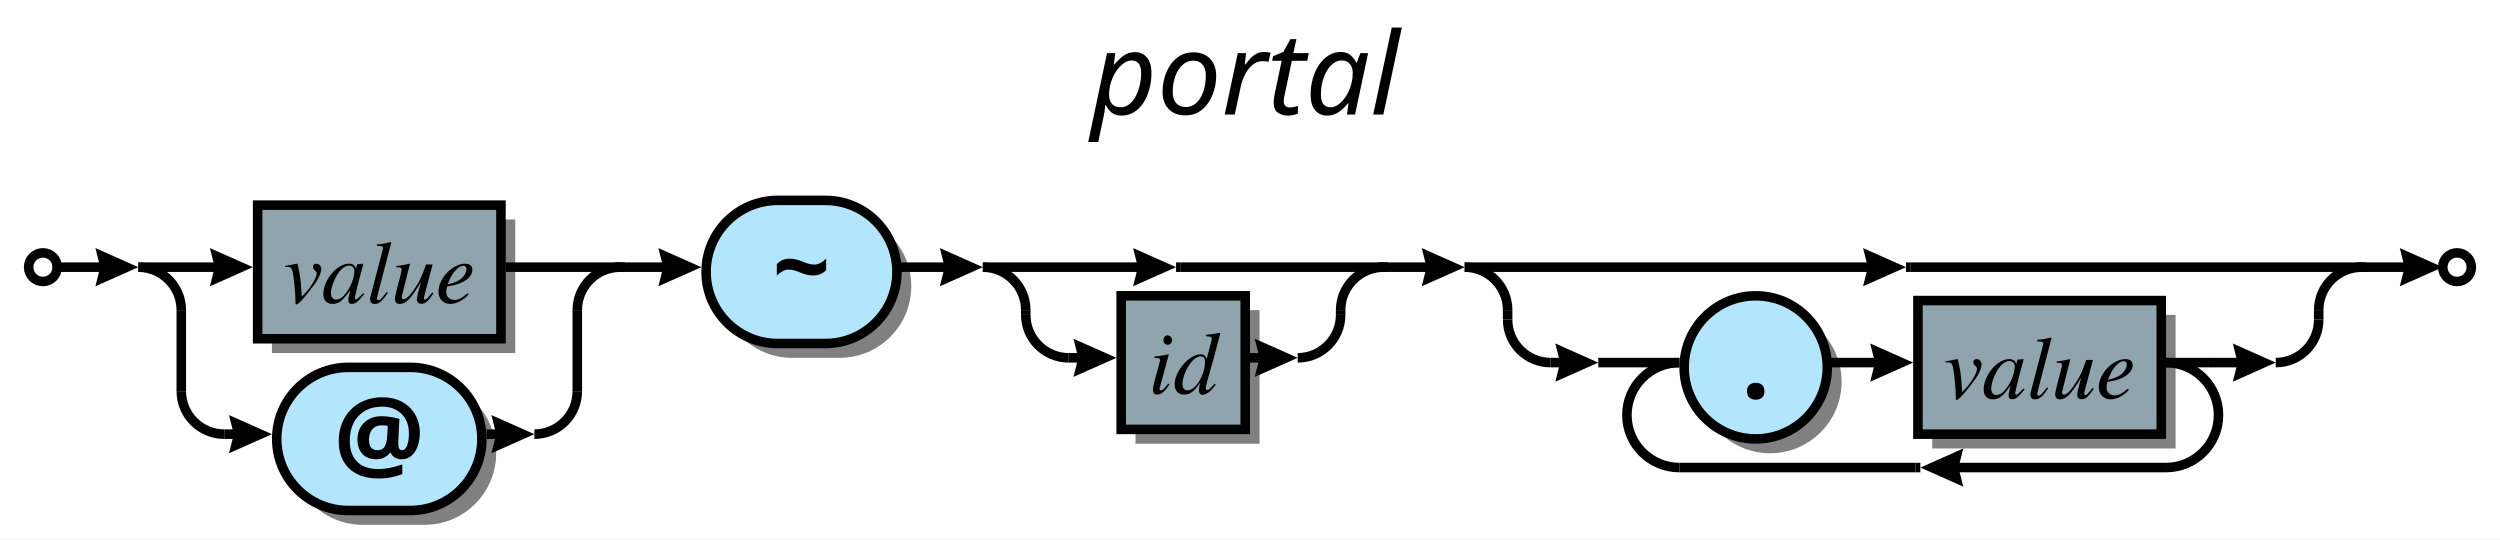
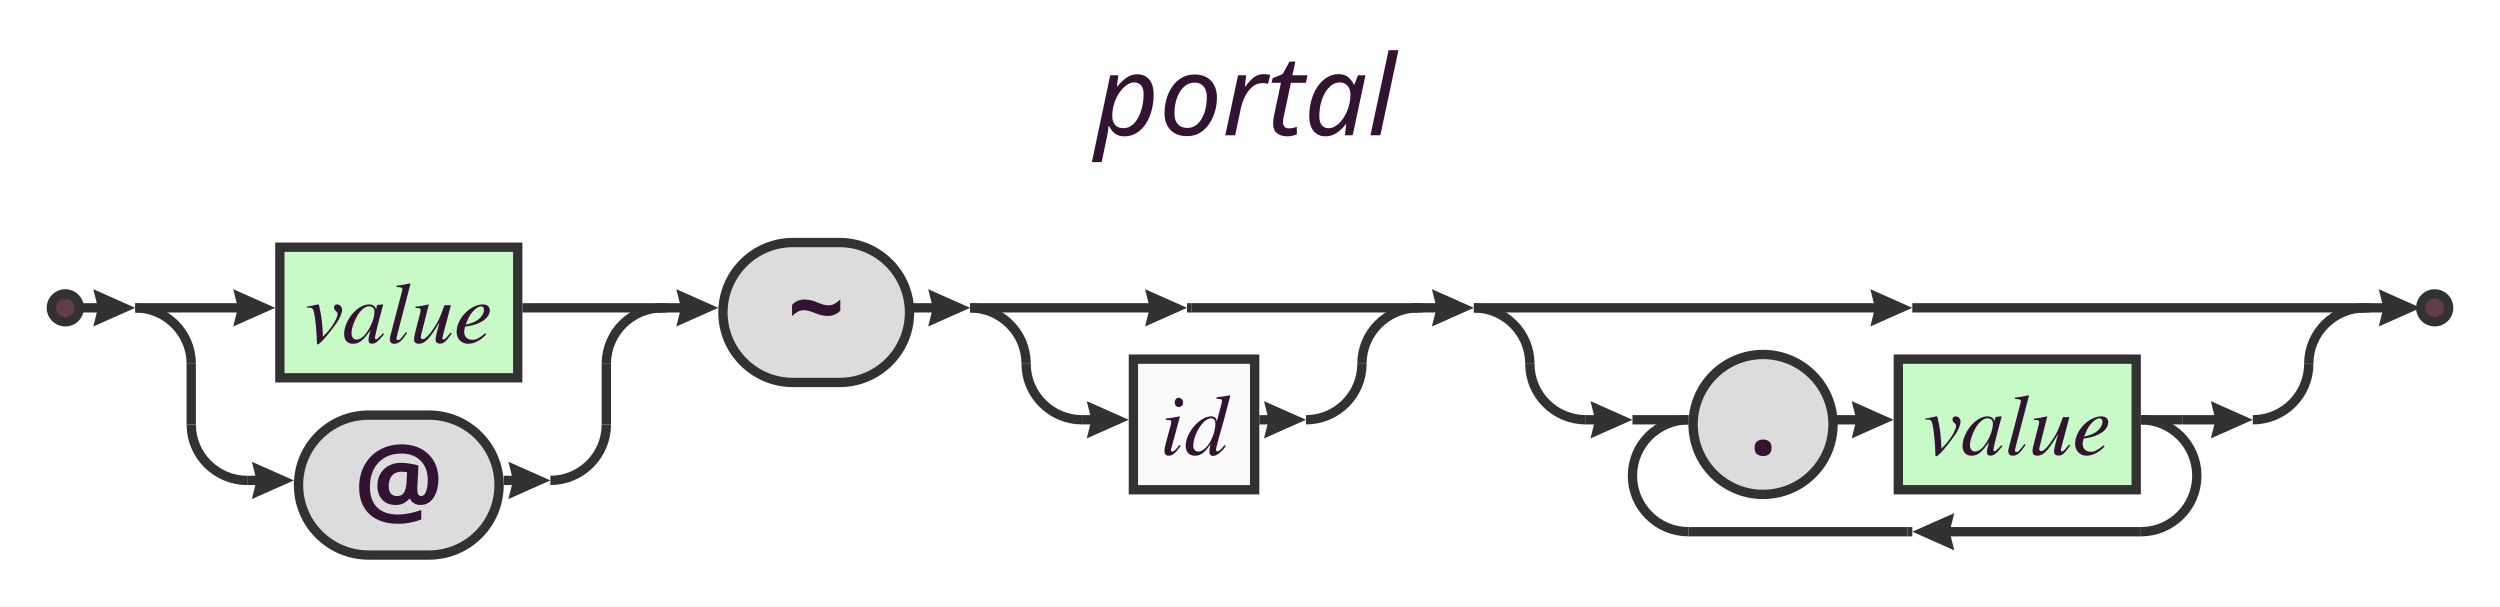
- <svg xmlns="http://www.w3.org/2000/svg" xml:space="preserve" width="524" height="113" version="1.1">
+ <svg xmlns="http://www.w3.org/2000/svg" xml:space="preserve" width="536" height="130" version="1.1">
  <style type="text/css">

- .box_font {fill:#000000; text-anchor:middle;
+ .hash_font {fill:#321432; text-anchor:middle;
    font-family:Times; font-size:14pt; font-weight:normal; font-style:italic;}
- .charclass_font {fill:#000000; text-anchor:middle;
+ .definitive_font {fill:#321432; text-anchor:middle;
+     font-family:Times; font-size:14pt; font-weight:normal; font-style:italic;}
+ .title_font {fill:#321432; text-anchor:middle;
+     font-family:Sans; font-size:18pt; font-weight:normal; font-style:italic;}
+ .non-terminal_font {fill:#321432; text-anchor:middle;
+     font-family:Times; font-size:14pt; font-weight:normal; font-style:italic;}
+ .negative_font {fill:#321432; text-anchor:middle;
+     font-family:Times; font-size:14pt; font-weight:normal; font-style:italic;}
+ .charclass_font {fill:#321432; text-anchor:middle;
    font-family:Sans; font-size:16pt; font-weight:bold; font-style:normal;}
- .title_font {fill:#000000; text-anchor:middle;
-     font-family:Sans; font-size:18pt; font-weight:normal; font-style:italic;}
- .bubble_font {fill:#000000; text-anchor:middle;
-     font-family:Sans; font-size:14pt; font-weight:bold; font-style:normal;}
- .token_font {fill:#000000; text-anchor:middle;
+ .space_font {fill:#321432; text-anchor:middle;
+     font-family:Sans; font-size:3pt; font-weight:normal; font-style:normal;}
+ .token_font {fill:#321432; text-anchor:middle;
    font-family:Sans; font-size:16pt; font-weight:bold; font-style:normal;}
.label {fill:#000;
  text-anchor:middle;
  font-size:16pt; font-weight:bold; font-family:Sans;}
.link {fill: #0D47A1;}
.link:hover {fill: #0D47A1; text-decoration:underline;}
.link:visited {fill: #4A148C;}

</style>
  <defs>
    <marker id="arrow" markerWidth="5" markerHeight="4" refX="2.5" refY="2" orient="auto" markerUnits="strokeWidth">
-       <path d="M0,0 L0.5,2 L0,4 L4.5,2 z" fill="#000000" />
+       <path d="M0,0 L0.5,2 L0,4 L4.5,2 z" fill="#323232" />
    </marker>
  </defs>
  <rect width="100%" height="100%" fill="white" />
-   <rect x="57.0" y="46.0" width="51.0" height="28.0" stroke="none" fill-opacity="0.498" fill="#000000" />
-   <path d="M76.0,110.0 A15.0,15.0 0 0,1 76.0,80.0 H89.0 A15.0,15.0 0 0,1 89.0,110.0 z" stroke="none" fill-opacity="0.498" fill="#000000" />
-   <path d="M166.0,75.0 A15.0,15.0 0 0,1 166.0,45.0 H176.0 A15.0,15.0 0 0,1 176.0,75.0 z" stroke="none" fill-opacity="0.498" fill="#000000" />
-   <rect x="238.0" y="65.0" width="26.0" height="28.0" stroke="none" fill-opacity="0.498" fill="#000000" />
-   <circle cx="371.0" cy="80.0" r="15.0" stroke="none" fill-opacity="0.498" fill="#000000" />
-   <rect x="405.0" y="66.0" width="51.0" height="28.0" stroke="none" fill-opacity="0.498" fill="#000000" />
-   <circle cx="9" cy="56.0" r="3" stroke="#000000" stroke-width="2" fill="#FFFFFF" />
-   <rect x="54.0" y="43.0" width="51.0" height="28.0" stroke="#000000" stroke-width="2" fill="#90A4AE" />
-   <text class="box_font" x="79.5" y="63.5">value</text>
-   <path d="M73.0,107.0 A15.0,15.0 0 0,1 73.0,77.0 H86.0 A15.0,15.0 0 0,1 86.0,107.0 z" stroke="#000000" stroke-width="2" fill="#B3E5FC" />
-   <text class="token_font" x="79.5" y="98.5">@</text>
-   <line x1="29" y1="56.0" x2="49.0" y2="56.0" stroke="#000000" stroke-width="2" marker-end="url(#arrow)" />
-   <line x1="106.0" y1="56.0" x2="131.0" y2="56.0" stroke="#000000" stroke-width="2" />
-   <path d="M38.0,65.0 A9,9 0 0,0 29.0,56.0" stroke="#000000" stroke-width="2" fill="none" />
-   <line x1="47" y1="91.0" x2="53.0" y2="91.0" stroke="#000000" stroke-width="2" marker-end="url(#arrow)" />
-   <line x1="102.0" y1="91.0" x2="108.0" y2="91.0" stroke="#000000" stroke-width="2" marker-end="url(#arrow)" />
-   <path d="M38.0,82.0 A9,9 0 0,0 47.0,91.0" stroke="#000000" stroke-width="2" fill="none" />
-   <path d="M112.0,91.0 A9.0,9.0 0 0,0 121.0,82.0" stroke="#000000" stroke-width="2" fill="none" />
-   <path d="M130.0,56.0 A9.0,9.0 0 0,0 121.0,65.0" stroke="#000000" stroke-width="2" fill="none" />
-   <line x1="38" y1="82.0" x2="38" y2="65.0" stroke="#000000" stroke-width="2" />
-   <line x1="121.0" y1="82.0" x2="121.0" y2="65.0" stroke="#000000" stroke-width="2" />
-   <path d="M163.0,72.0 A15.0,15.0 0 0,1 163.0,42.0 H173.0 A15.0,15.0 0 0,1 173.0,72.0 z" stroke="#000000" stroke-width="2" fill="#B3E5FC" />
-   <text class="token_font" x="168.0" y="63.5">~</text>
-   <line x1="129.0" y1="56.0" x2="143.0" y2="56.0" stroke="#000000" stroke-width="2" marker-end="url(#arrow)" />
-   <line x1="246.5" y1="56.0" x2="247.5" y2="56.0" stroke="#000000" stroke-width="2" />
-   <rect x="235.0" y="62.0" width="26.0" height="28.0" stroke="#000000" stroke-width="2" fill="#90A4AE" />
-   <text class="box_font" x="248.0" y="82.5">id</text>
-   <line x1="206.0" y1="56.0" x2="242.5" y2="56.0" stroke="#000000" stroke-width="2" marker-end="url(#arrow)" />
-   <line x1="247.5" y1="56.0" x2="291.0" y2="56.0" stroke="#000000" stroke-width="2" />
-   <path d="M215.0,65.0 A9.0,9.0 0 0,0 206.0,56.0" stroke="#000000" stroke-width="2" fill="none" />
-   <line x1="224.0" y1="75.0" x2="230.0" y2="75.0" stroke="#000000" stroke-width="2" marker-end="url(#arrow)" />
-   <line x1="262.0" y1="75.0" x2="268.0" y2="75.0" stroke="#000000" stroke-width="2" marker-end="url(#arrow)" />
-   <path d="M215.0,66.0 A9.0,9.0 0 0,0 224.0,75.0" stroke="#000000" stroke-width="2" fill="none" />
-   <path d="M272.0,75.0 A9.0,9.0 0 0,0 281.0,66.0" stroke="#000000" stroke-width="2" fill="none" />
-   <path d="M290.0,56.0 A9.0,9.0 0 0,0 281.0,65.0" stroke="#000000" stroke-width="2" fill="none" />
-   <line x1="215.0" y1="66.0" x2="215.0" y2="65.0" stroke="#000000" stroke-width="2" />
-   <line x1="281.0" y1="66.0" x2="281.0" y2="65.0" stroke="#000000" stroke-width="2" />
-   <line x1="188.0" y1="56.0" x2="202.0" y2="56.0" stroke="#000000" stroke-width="2" marker-end="url(#arrow)" />
-   <line x1="399.5" y1="56.0" x2="400.5" y2="56.0" stroke="#000000" stroke-width="2" />
-   <circle cx="368.0" cy="77.0" r="15.0" stroke="#000000" stroke-width="2" fill="#B3E5FC" />
-   <text class="token_font" x="368.0" y="83.5">.</text>
-   <rect x="402.0" y="63.0" width="51.0" height="28.0" stroke="#000000" stroke-width="2" fill="#90A4AE" />
-   <text class="box_font" x="427.5" y="83.5">value</text>
-   <line x1="383.0" y1="76.0" x2="397.0" y2="76.0" stroke="#000000" stroke-width="2" marker-end="url(#arrow)" />
-   <line x1="401.5" y1="98.0" x2="402.5" y2="98.0" stroke="#000000" stroke-width="2" />
-   <line x1="352.0" y1="98.0" x2="401.5" y2="98.0" stroke="#000000" stroke-width="2" />
-   <line x1="454.0" y1="98.0" x2="406.5" y2="98.0" stroke="#000000" stroke-width="2" marker-end="url(#arrow)" />
-   <line x1="335.0" y1="76.0" x2="352.0" y2="76.0" stroke="#000000" stroke-width="2" />
-   <path d="M352.0,76.0 A11.0,11.0 0 0,0 352.0,98.0" stroke="#000000" stroke-width="2" fill="none" />
-   <path d="M454.0,98.0 A11.0,11.0 0 0,0 454.0,76.0" stroke="#000000" stroke-width="2" fill="none" />
-   <line x1="454.0" y1="76.0" x2="463.0" y2="76.0" stroke="#000000" stroke-width="2" />
-   <line x1="307.0" y1="56.0" x2="395.5" y2="56.0" stroke="#000000" stroke-width="2" marker-end="url(#arrow)" />
-   <line x1="400.5" y1="56.0" x2="496.0" y2="56.0" stroke="#000000" stroke-width="2" />
-   <path d="M316.0,65.0 A9.0,9.0 0 0,0 307.0,56.0" stroke="#000000" stroke-width="2" fill="none" />
-   <line x1="325.0" y1="76.0" x2="331.0" y2="76.0" stroke="#000000" stroke-width="2" marker-end="url(#arrow)" />
-   <line x1="463.0" y1="76.0" x2="473.0" y2="76.0" stroke="#000000" stroke-width="2" marker-end="url(#arrow)" />
-   <path d="M316.0,67.0 A9.0,9.0 0 0,0 325.0,76.0" stroke="#000000" stroke-width="2" fill="none" />
-   <path d="M477.0,76.0 A9.0,9.0 0 0,0 486.0,67.0" stroke="#000000" stroke-width="2" fill="none" />
-   <path d="M495.0,56.0 A9.0,9.0 0 0,0 486.0,65.0" stroke="#000000" stroke-width="2" fill="none" />
-   <line x1="316.0" y1="67.0" x2="316.0" y2="65.0" stroke="#000000" stroke-width="2" />
-   <line x1="486.0" y1="67.0" x2="486.0" y2="65.0" stroke="#000000" stroke-width="2" />
-   <line x1="289.0" y1="56.0" x2="303.0" y2="56.0" stroke="#000000" stroke-width="2" marker-end="url(#arrow)" />
-   <line x1="11" y1="56.0" x2="25.0" y2="56.0" stroke="#000000" stroke-width="2" marker-end="url(#arrow)" />
-   <circle cx="515.0" cy="56.0" r="3.0" stroke="#000000" stroke-width="2" fill="#FFFFFF" />
-   <line x1="494.0" y1="56.0" x2="508.0" y2="56.0" stroke="#000000" stroke-width="2" marker-end="url(#arrow)" />
-   <text class="title_font" x="261.0" y="24.0">portal</text>
+   <circle cx="14" cy="66.0" r="3" stroke="#323232" stroke-width="2" fill="#623C47" />
+   <rect x="60.0" y="53.0" width="51.0" height="28.0" stroke="#323232" stroke-width="2" fill="#C8FAC8" />
+   <text class="hash_font" x="85.5" y="73.5">value</text>
+   <path d="M79.0,119.0 A15.0,15.0 0 0,1 79.0,89.0 H92.0 A15.0,15.0 0 0,1 92.0,119.0 z" stroke="#323232" stroke-width="2" fill="#DCDCDC" />
+   <text class="token_font" x="85.5" y="110.5">@</text>
+   <line x1="29" y1="66.0" x2="55.0" y2="66.0" stroke="#323232" stroke-width="2" marker-end="url(#arrow)" />
+   <line x1="112.0" y1="66.0" x2="143.0" y2="66.0" stroke="#323232" stroke-width="2" />
+   <path d="M41.0,78.0 A12,12 0 0,0 29.0,66.0" stroke="#323232" stroke-width="2" fill="none" />
+   <line x1="53" y1="103.0" x2="59.0" y2="103.0" stroke="#323232" stroke-width="2" marker-end="url(#arrow)" />
+   <line x1="108.0" y1="103.0" x2="114.0" y2="103.0" stroke="#323232" stroke-width="2" marker-end="url(#arrow)" />
+   <path d="M41.0,91.0 A12,12 0 0,0 53.0,103.0" stroke="#323232" stroke-width="2" fill="none" />
+   <path d="M118.0,103.0 A12.0,12.0 0 0,0 130.0,91.0" stroke="#323232" stroke-width="2" fill="none" />
+   <path d="M142.0,66.0 A12.0,12.0 0 0,0 130.0,78.0" stroke="#323232" stroke-width="2" fill="none" />
+   <line x1="41" y1="91.0" x2="41" y2="78.0" stroke="#323232" stroke-width="2" />
+   <line x1="130.0" y1="91.0" x2="130.0" y2="78.0" stroke="#323232" stroke-width="2" />
+   <path d="M170.0,82.0 A15.0,15.0 0 0,1 170.0,52.0 H180.0 A15.0,15.0 0 0,1 180.0,82.0 z" stroke="#323232" stroke-width="2" fill="#DCDCDC" />
+   <text class="token_font" x="175.0" y="73.5">~</text>
+   <line x1="141.0" y1="66.0" x2="150.0" y2="66.0" stroke="#323232" stroke-width="2" marker-end="url(#arrow)" />
+   <line x1="254.5" y1="66.0" x2="255.5" y2="66.0" stroke="#323232" stroke-width="2" />
+   <rect x="243.0" y="77.0" width="26.0" height="28.0" stroke="#323232" stroke-width="2" fill="#FAFAFA" />
+   <text class="non-terminal_font" x="256.0" y="97.5">id</text>
+   <line x1="208.0" y1="66.0" x2="250.5" y2="66.0" stroke="#323232" stroke-width="2" marker-end="url(#arrow)" />
+   <line x1="255.5" y1="66.0" x2="305.0" y2="66.0" stroke="#323232" stroke-width="2" />
+   <path d="M220.0,78.0 A12.0,12.0 0 0,0 208.0,66.0" stroke="#323232" stroke-width="2" fill="none" />
+   <line x1="232.0" y1="90.0" x2="238.0" y2="90.0" stroke="#323232" stroke-width="2" marker-end="url(#arrow)" />
+   <line x1="270.0" y1="90.0" x2="276.0" y2="90.0" stroke="#323232" stroke-width="2" marker-end="url(#arrow)" />
+   <path d="M220.0,78.0 A12.0,12.0 0 0,0 232.0,90.0" stroke="#323232" stroke-width="2" fill="none" />
+   <path d="M280.0,90.0 A12.0,12.0 0 0,0 292.0,78.0" stroke="#323232" stroke-width="2" fill="none" />
+   <path d="M304.0,66.0 A12.0,12.0 0 0,0 292.0,78.0" stroke="#323232" stroke-width="2" fill="none" />
+   <line x1="220.0" y1="78.0" x2="220.0" y2="78.0" stroke="#323232" stroke-width="2" />
+   <line x1="292.0" y1="78.0" x2="292.0" y2="78.0" stroke="#323232" stroke-width="2" />
+   <line x1="195.0" y1="66.0" x2="204.0" y2="66.0" stroke="#323232" stroke-width="2" marker-end="url(#arrow)" />
+   <line x1="410.0" y1="66.0" x2="411.0" y2="66.0" stroke="#323232" stroke-width="2" />
+   <circle cx="378.0" cy="91.0" r="15.0" stroke="#323232" stroke-width="2" fill="#DCDCDC" />
+   <text class="token_font" x="378.0" y="97.5">.</text>
+   <rect x="407.0" y="77.0" width="51.0" height="28.0" stroke="#323232" stroke-width="2" fill="#C8FAC8" />
+   <text class="hash_font" x="432.5" y="97.5">value</text>
+   <line x1="393.0" y1="90.0" x2="402.0" y2="90.0" stroke="#323232" stroke-width="2" marker-end="url(#arrow)" />
+   <line x1="409.0" y1="114.0" x2="410.0" y2="114.0" stroke="#323232" stroke-width="2" />
+   <line x1="362.0" y1="114.0" x2="409.0" y2="114.0" stroke="#323232" stroke-width="2" />
+   <line x1="459.0" y1="114.0" x2="414.0" y2="114.0" stroke="#323232" stroke-width="2" marker-end="url(#arrow)" />
+   <line x1="350.0" y1="90.0" x2="362.0" y2="90.0" stroke="#323232" stroke-width="2" />
+   <path d="M362.0,90.0 A12.0,12.0 0 0,0 362.0,114.0" stroke="#323232" stroke-width="2" fill="none" />
+   <path d="M459.0,114.0 A12.0,12.0 0 0,0 459.0,90.0" stroke="#323232" stroke-width="2" fill="none" />
+   <line x1="459.0" y1="90.0" x2="468.0" y2="90.0" stroke="#323232" stroke-width="2" />
+   <line x1="316.0" y1="66.0" x2="406.0" y2="66.0" stroke="#323232" stroke-width="2" marker-end="url(#arrow)" />
+   <line x1="411.0" y1="66.0" x2="508.0" y2="66.0" stroke="#323232" stroke-width="2" />
+   <path d="M328.0,78.0 A12.0,12.0 0 0,0 316.0,66.0" stroke="#323232" stroke-width="2" fill="none" />
+   <line x1="340.0" y1="90.0" x2="346.0" y2="90.0" stroke="#323232" stroke-width="2" marker-end="url(#arrow)" />
+   <line x1="468.0" y1="90.0" x2="479.0" y2="90.0" stroke="#323232" stroke-width="2" marker-end="url(#arrow)" />
+   <path d="M328.0,78.0 A12.0,12.0 0 0,0 340.0,90.0" stroke="#323232" stroke-width="2" fill="none" />
+   <path d="M483.0,90.0 A12.0,12.0 0 0,0 495.0,78.0" stroke="#323232" stroke-width="2" fill="none" />
+   <path d="M507.0,66.0 A12.0,12.0 0 0,0 495.0,78.0" stroke="#323232" stroke-width="2" fill="none" />
+   <line x1="328.0" y1="78.0" x2="328.0" y2="78.0" stroke="#323232" stroke-width="2" />
+   <line x1="495.0" y1="78.0" x2="495.0" y2="78.0" stroke="#323232" stroke-width="2" />
+   <line x1="303.0" y1="66.0" x2="312.0" y2="66.0" stroke="#323232" stroke-width="2" marker-end="url(#arrow)" />
+   <line x1="16" y1="66.0" x2="25.0" y2="66.0" stroke="#323232" stroke-width="2" marker-end="url(#arrow)" />
+   <circle cx="522.0" cy="66.0" r="3.0" stroke="#323232" stroke-width="2" fill="#623C47" />
+   <line x1="506.0" y1="66.0" x2="515.0" y2="66.0" stroke="#323232" stroke-width="2" marker-end="url(#arrow)" />
+   <text class="title_font" x="267.0" y="29.0">portal</text>
</svg>
